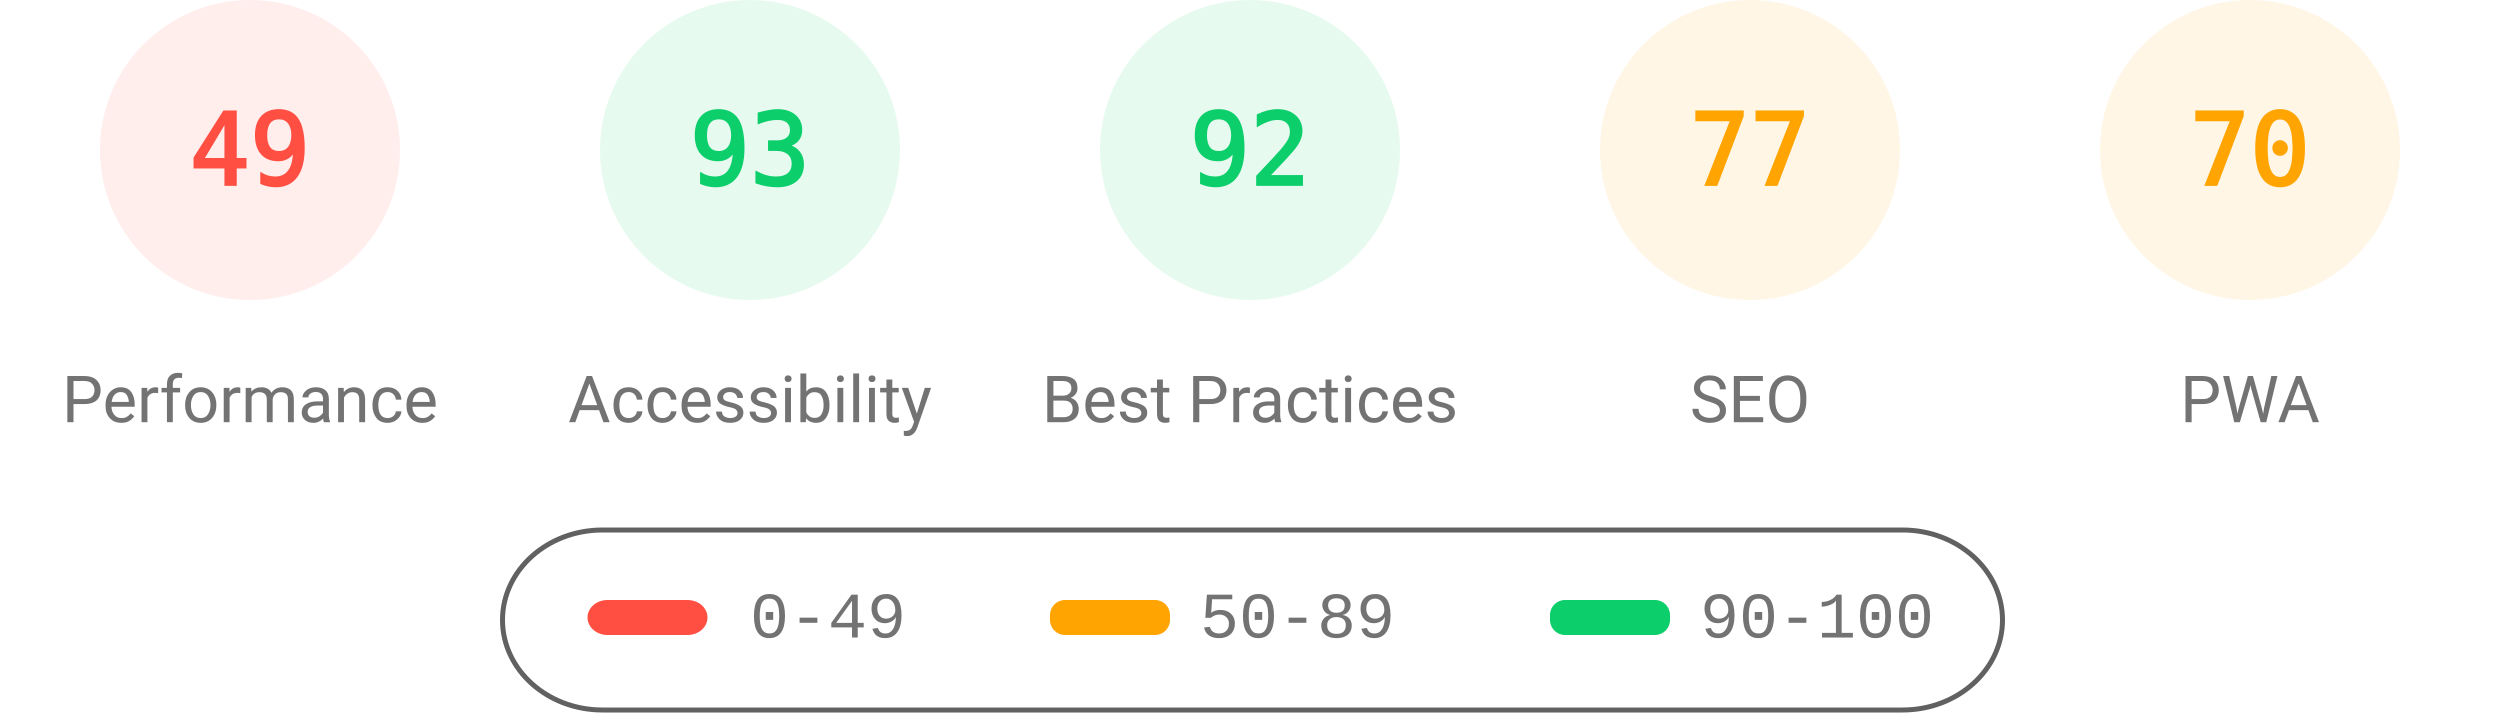
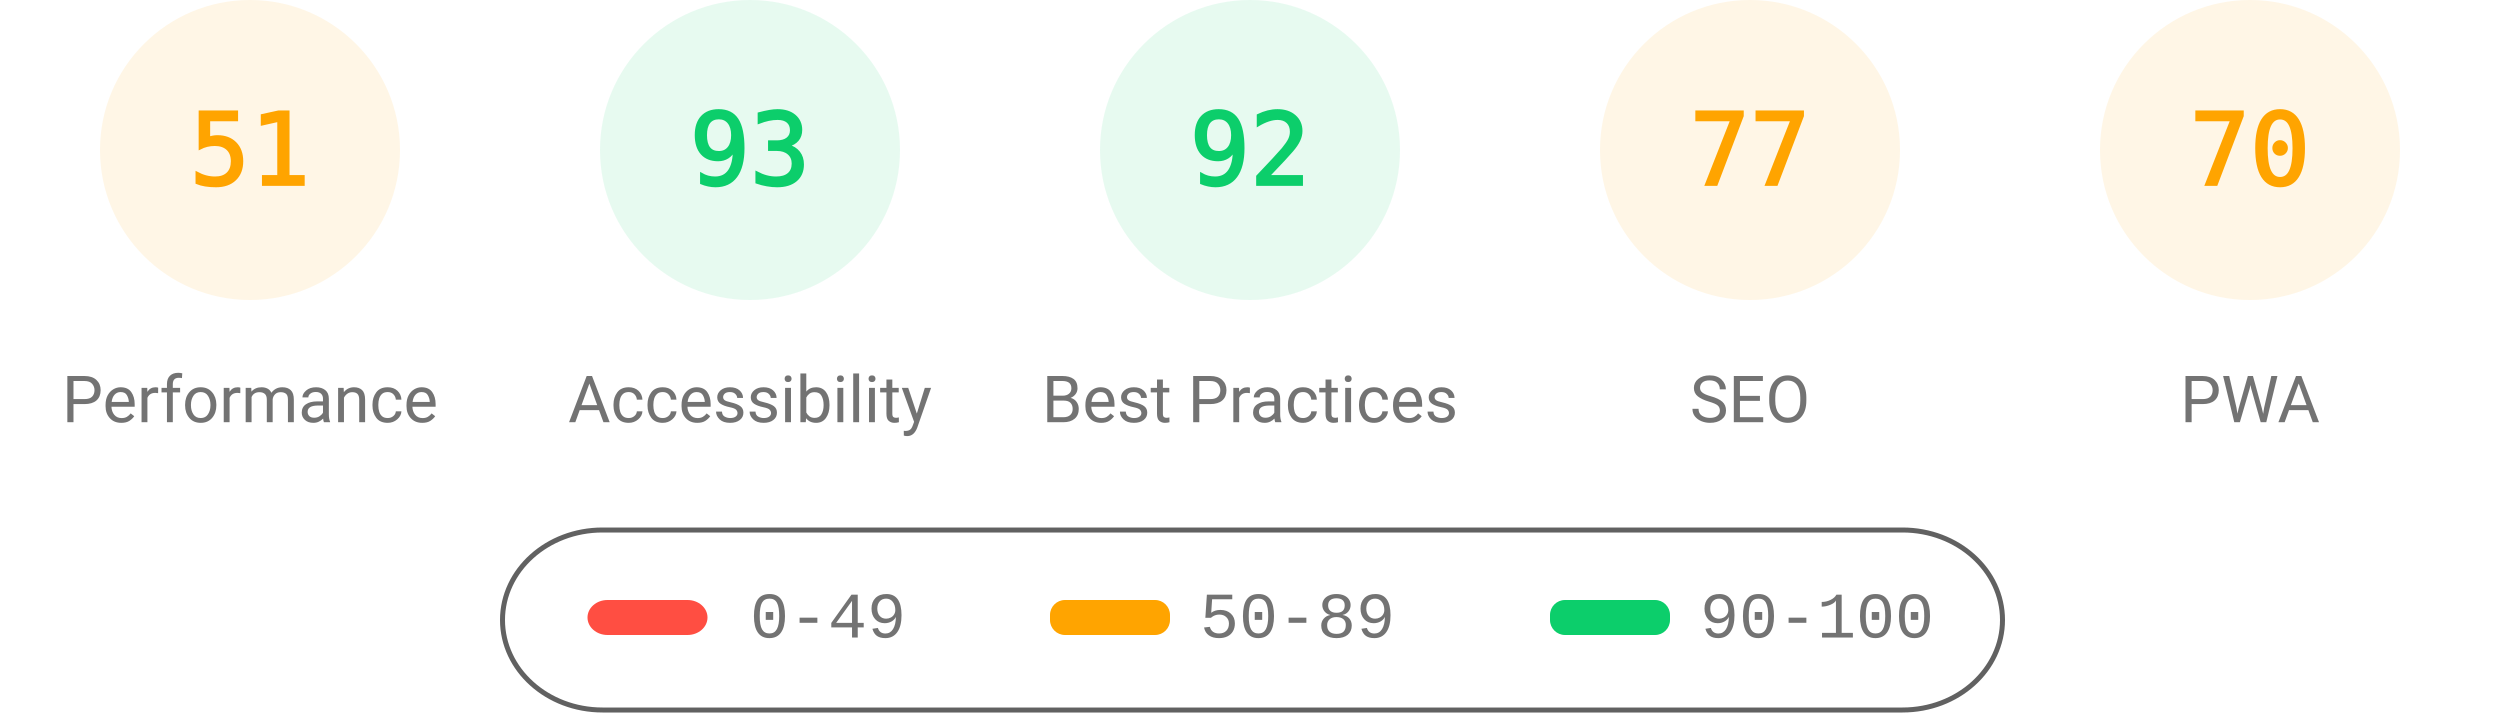
<svg xmlns="http://www.w3.org/2000/svg" fill="none" width="1000" height="285">
  <style>.gauge-base{opacity:.1}.gauge-arc{fill:none;animation-delay:250ms;stroke-linecap:round;transform:rotate(-90deg);transform-origin:100px 60px;animation:load-gauge 1s ease forwards}.guage-text{font-size:40px;font-family:monospace;text-align:center}.guage-red{color:#ff4e42;fill:#ff4e42;stroke:#ff4e42}.guage-orange{color:#ffa400;fill:#ffa400;stroke:#ffa400}.guage-green{color:#0cce6b;fill:#0cce6b;stroke:#0cce6b}.guage-undefined{color:#5c5c5c;fill:#5c5c5c;stroke:#5c5c5c}.guage-title{color:#737373;fill:#737373;stroke:none;font-size:26px;line-height:26px;font-family:Roboto,Halvetica,Arial,sans-serif}@keyframes load-gauge{from{stroke-dasharray:0 352.858}}</style>
-   <svg class="guage-div guage-perf guage-red" viewBox="0 0 200 200" width="200" height="200">
+   <svg class="guage-div guage-perf guage-orange" viewBox="0 0 200 200" width="200" height="200">
    <circle class="gauge-base" r="56" cx="100" cy="60" stroke-width="8" />
-     <circle class="gauge-arc guage-arc-1" r="56" cx="100" cy="60" stroke-width="8" style="stroke-dasharray:172.41,351.858" />
-     <text class="guage-text" x="100" y="60" alignment-baseline="central" dominant-baseline="central" text-anchor="middle">49</text>
+     <circle class="gauge-arc guage-arc-1" r="56" cx="100" cy="60" stroke-width="8" style="stroke-dasharray:179.448,351.858" />
+     <text class="guage-text" x="100" y="60" alignment-baseline="central" dominant-baseline="central" text-anchor="middle">51</text>
    <text class="guage-title" x="100" y="160" alignment-baseline="central" dominant-baseline="central" text-anchor="middle">Performance</text>
  </svg>
  <svg class="guage-div guage-acc guage-green" viewBox="0 0 200 200" width="200" height="200" x="200">
    <circle class="gauge-base" r="56" cx="100" cy="60" stroke-width="8" />
    <circle class="gauge-arc guage-arc-2" r="56" cx="100" cy="60" stroke-width="8" style="stroke-dasharray:327.228,351.858" />
    <text class="guage-text" x="100" y="60" alignment-baseline="central" dominant-baseline="central" text-anchor="middle">93</text>
    <text class="guage-title" x="100" y="160" alignment-baseline="central" dominant-baseline="central" text-anchor="middle">Accessibility</text>
  </svg>
  <svg class="guage-div guage-best guage-green" viewBox="0 0 200 200" width="200" height="200" x="400">
    <circle class="gauge-base" r="56" cx="100" cy="60" stroke-width="8" />
    <circle class="gauge-arc guage-arc-3" r="56" cx="100" cy="60" stroke-width="8" style="stroke-dasharray:323.709,351.858" />
    <text class="guage-text" x="100" y="60" alignment-baseline="central" dominant-baseline="central" text-anchor="middle">92</text>
    <text class="guage-title" x="100" y="160" alignment-baseline="central" dominant-baseline="central" text-anchor="middle">Best Practices</text>
  </svg>
  <svg class="guage-div guage-seo guage-orange" viewBox="0 0 200 200" width="200" height="200" x="600">
    <circle class="gauge-base" r="56" cx="100" cy="60" stroke-width="8" />
    <circle class="gauge-arc guage-arc-4" r="56" cx="100" cy="60" stroke-width="8" style="stroke-dasharray:270.931,351.858" />
    <text class="guage-text" x="100" y="60" alignment-baseline="central" dominant-baseline="central" text-anchor="middle">77</text>
    <text class="guage-title" x="100" y="160" alignment-baseline="central" dominant-baseline="central" text-anchor="middle">SEO</text>
  </svg>
  <svg class="guage-div guage-pwa guage-orange" viewBox="0 0 200 200" width="200" height="200" x="800">
    <circle class="gauge-base" r="56" cx="100" cy="60" stroke-width="8" />
    <circle class="gauge-arc guage-arc-4" r="56" cx="100" cy="60" stroke-width="8" style="stroke-dasharray:246.301,351.858" />
    <text class="guage-text" x="100" y="60" alignment-baseline="central" dominant-baseline="central" text-anchor="middle">70</text>
    <text class="guage-title" x="100" y="160" alignment-baseline="central" dominant-baseline="central" text-anchor="middle">PWA</text>
  </svg>
  <svg width="604" height="76" x="200" y="210">
    <path fill="none" id="canvas_background" d="M-1-1h604v80H-1z" />
    <rect fill-opacity="0" stroke="#616161" stroke-width="2" rx="40" id="svg_2" height="72" width="600" y="2" x="1" fill="#000" />
    <rect stroke="#000" rx="8" id="svg_3" height="14" width="48" y="30" x="35" stroke-opacity="null" stroke-width="0" fill="#ff4e42" />
    <rect stroke="#000" rx="6" id="svg_4" height="14" width="48" y="30" x="220" stroke-opacity="null" stroke-width="0" fill="#ffa400" />
    <rect stroke="#000" rx="6" id="svg_5" height="14" width="48" y="30" x="420" stroke-opacity="null" stroke-width="0" fill="#0cce6b" />
    <text xml:space="preserve" text-anchor="start" font-family="'Courier New', Courier, monospace" font-size="26" id="svg_6" y="45" x="100" stroke-opacity="null" stroke-width="0" stroke="#000" fill="#737373">0-49</text>
    <text xml:space="preserve" text-anchor="start" font-family="'Courier New', Courier, monospace" font-size="26" id="svg_7" y="45" x="280" stroke-opacity="null" stroke-width="0" stroke="#000" fill="#737373">50-89</text>
    <text xml:space="preserve" text-anchor="start" font-family="'Courier New', Courier, monospace" font-size="26" id="svg_8" y="45" x="480" stroke-opacity="null" stroke-width="0" stroke="#000" fill="#737373">90-100</text>
  </svg>
</svg>
